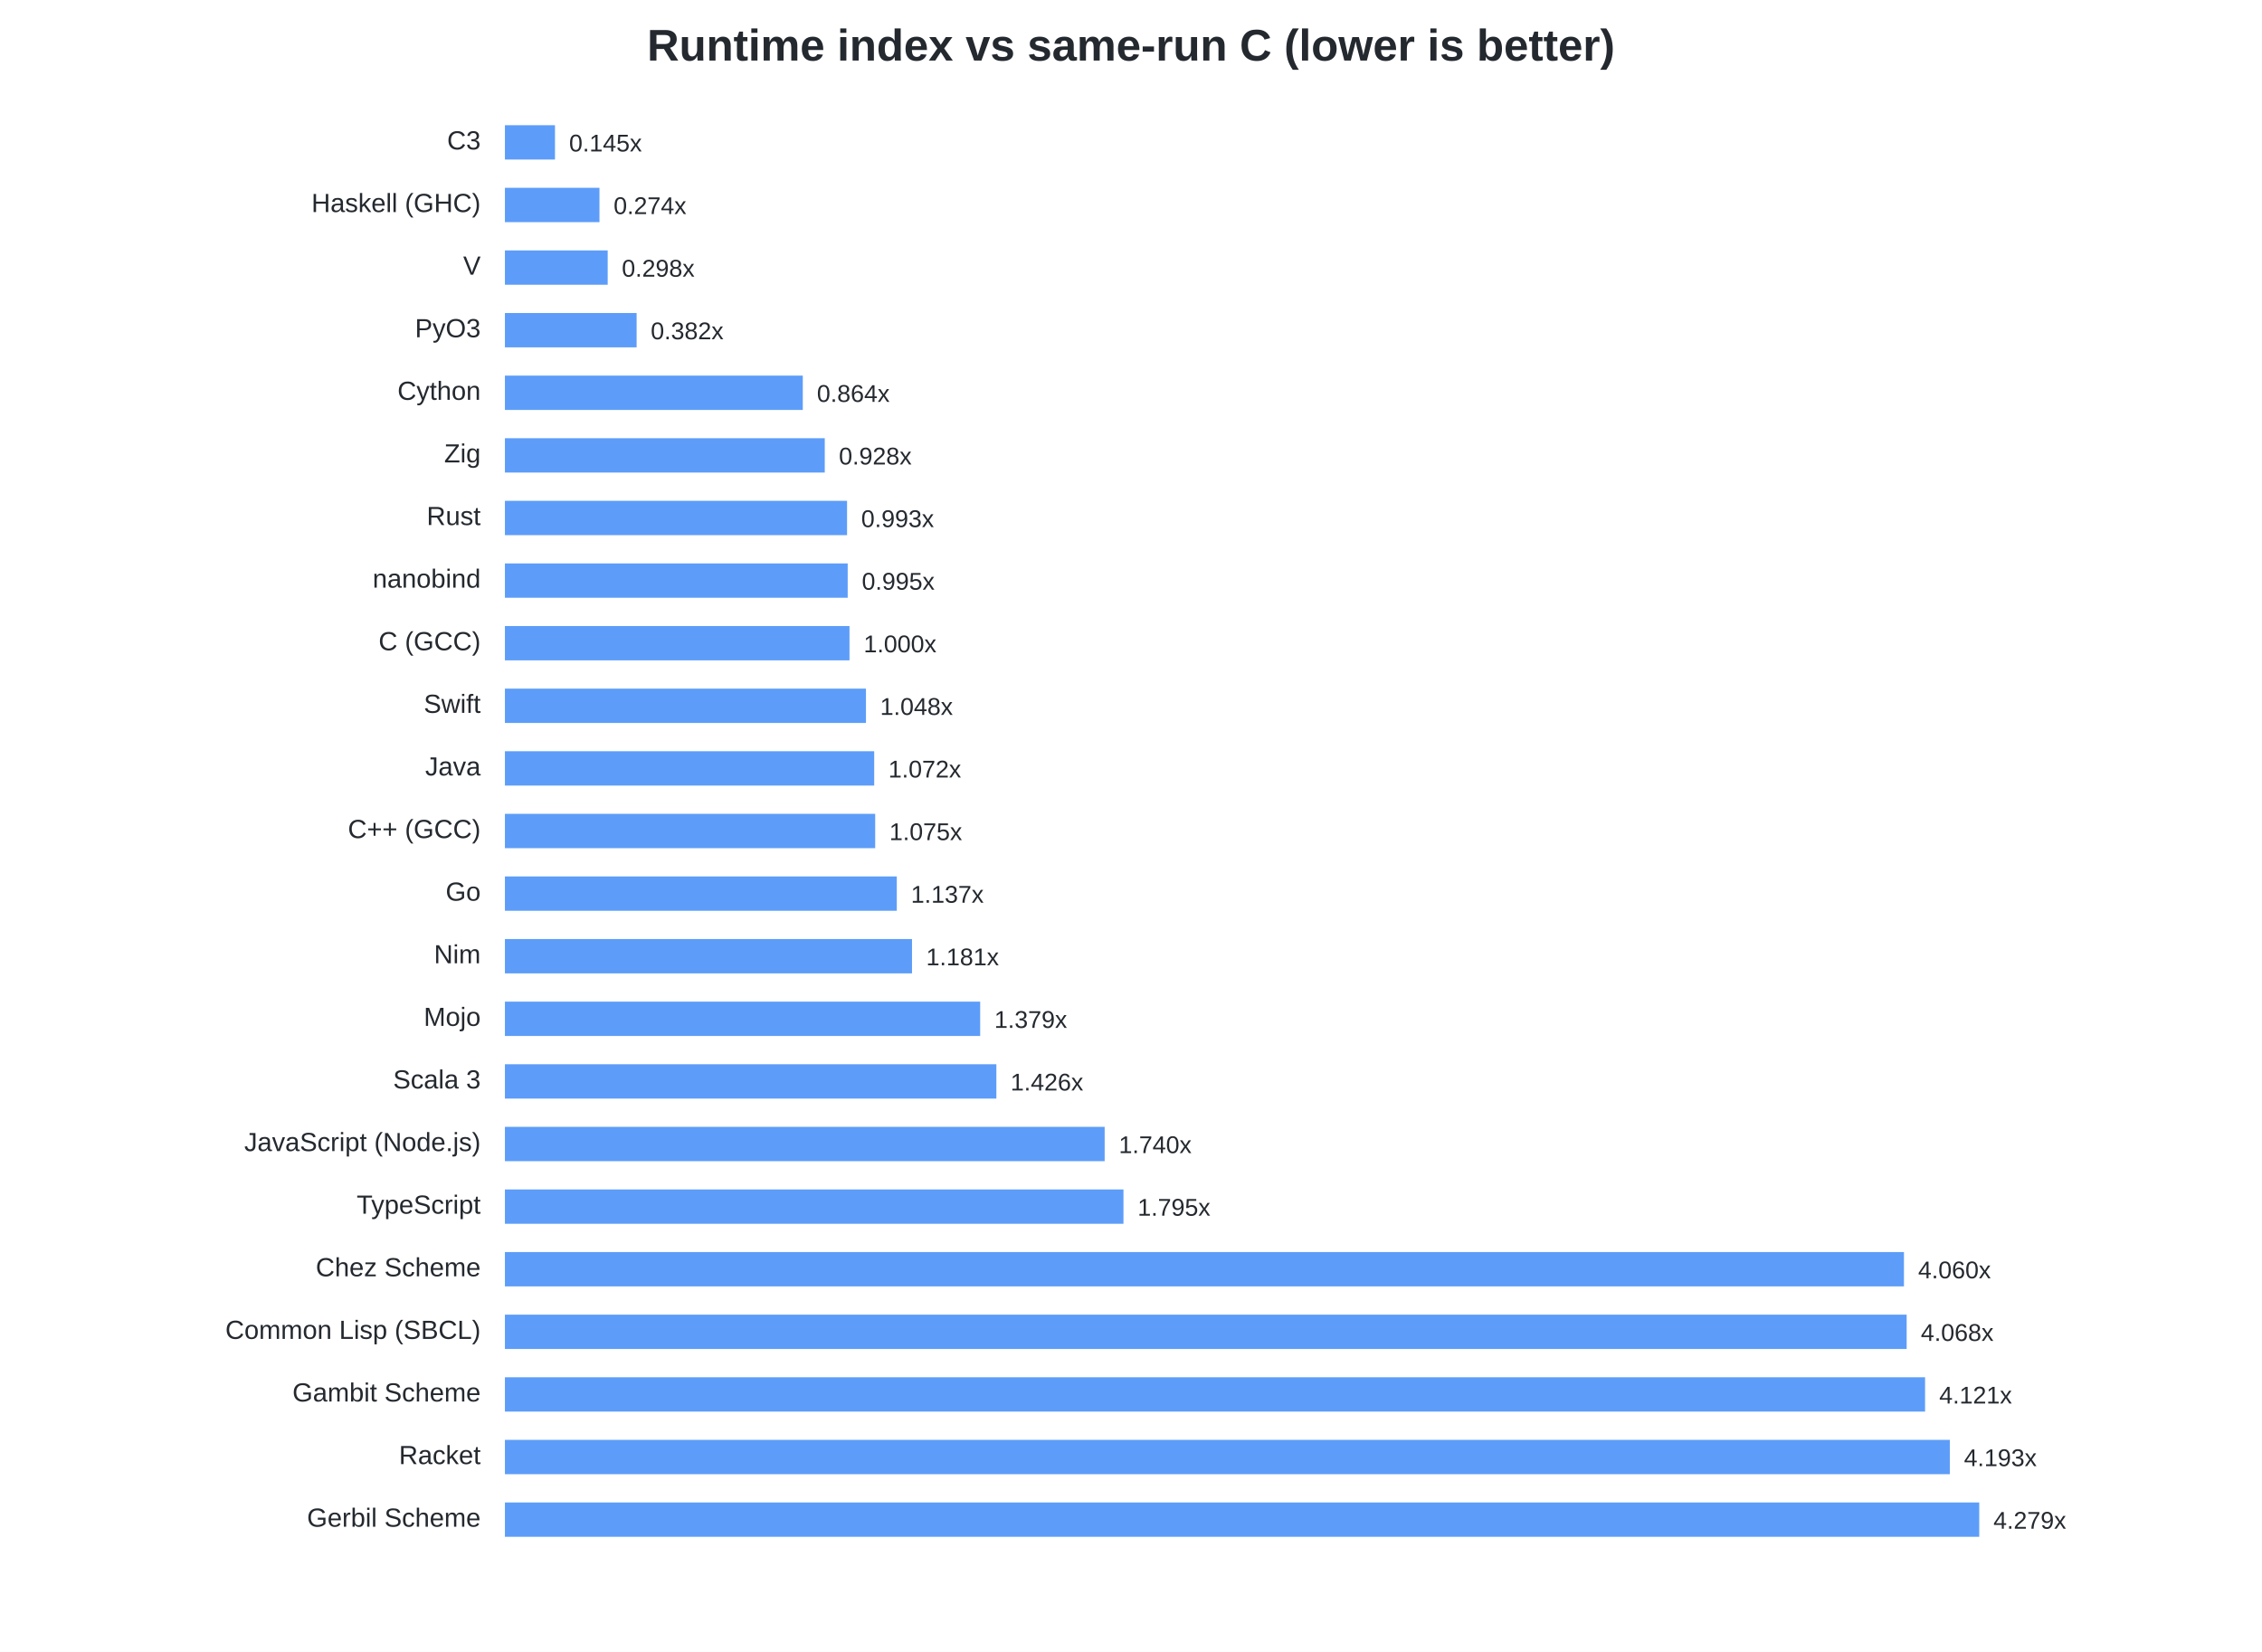
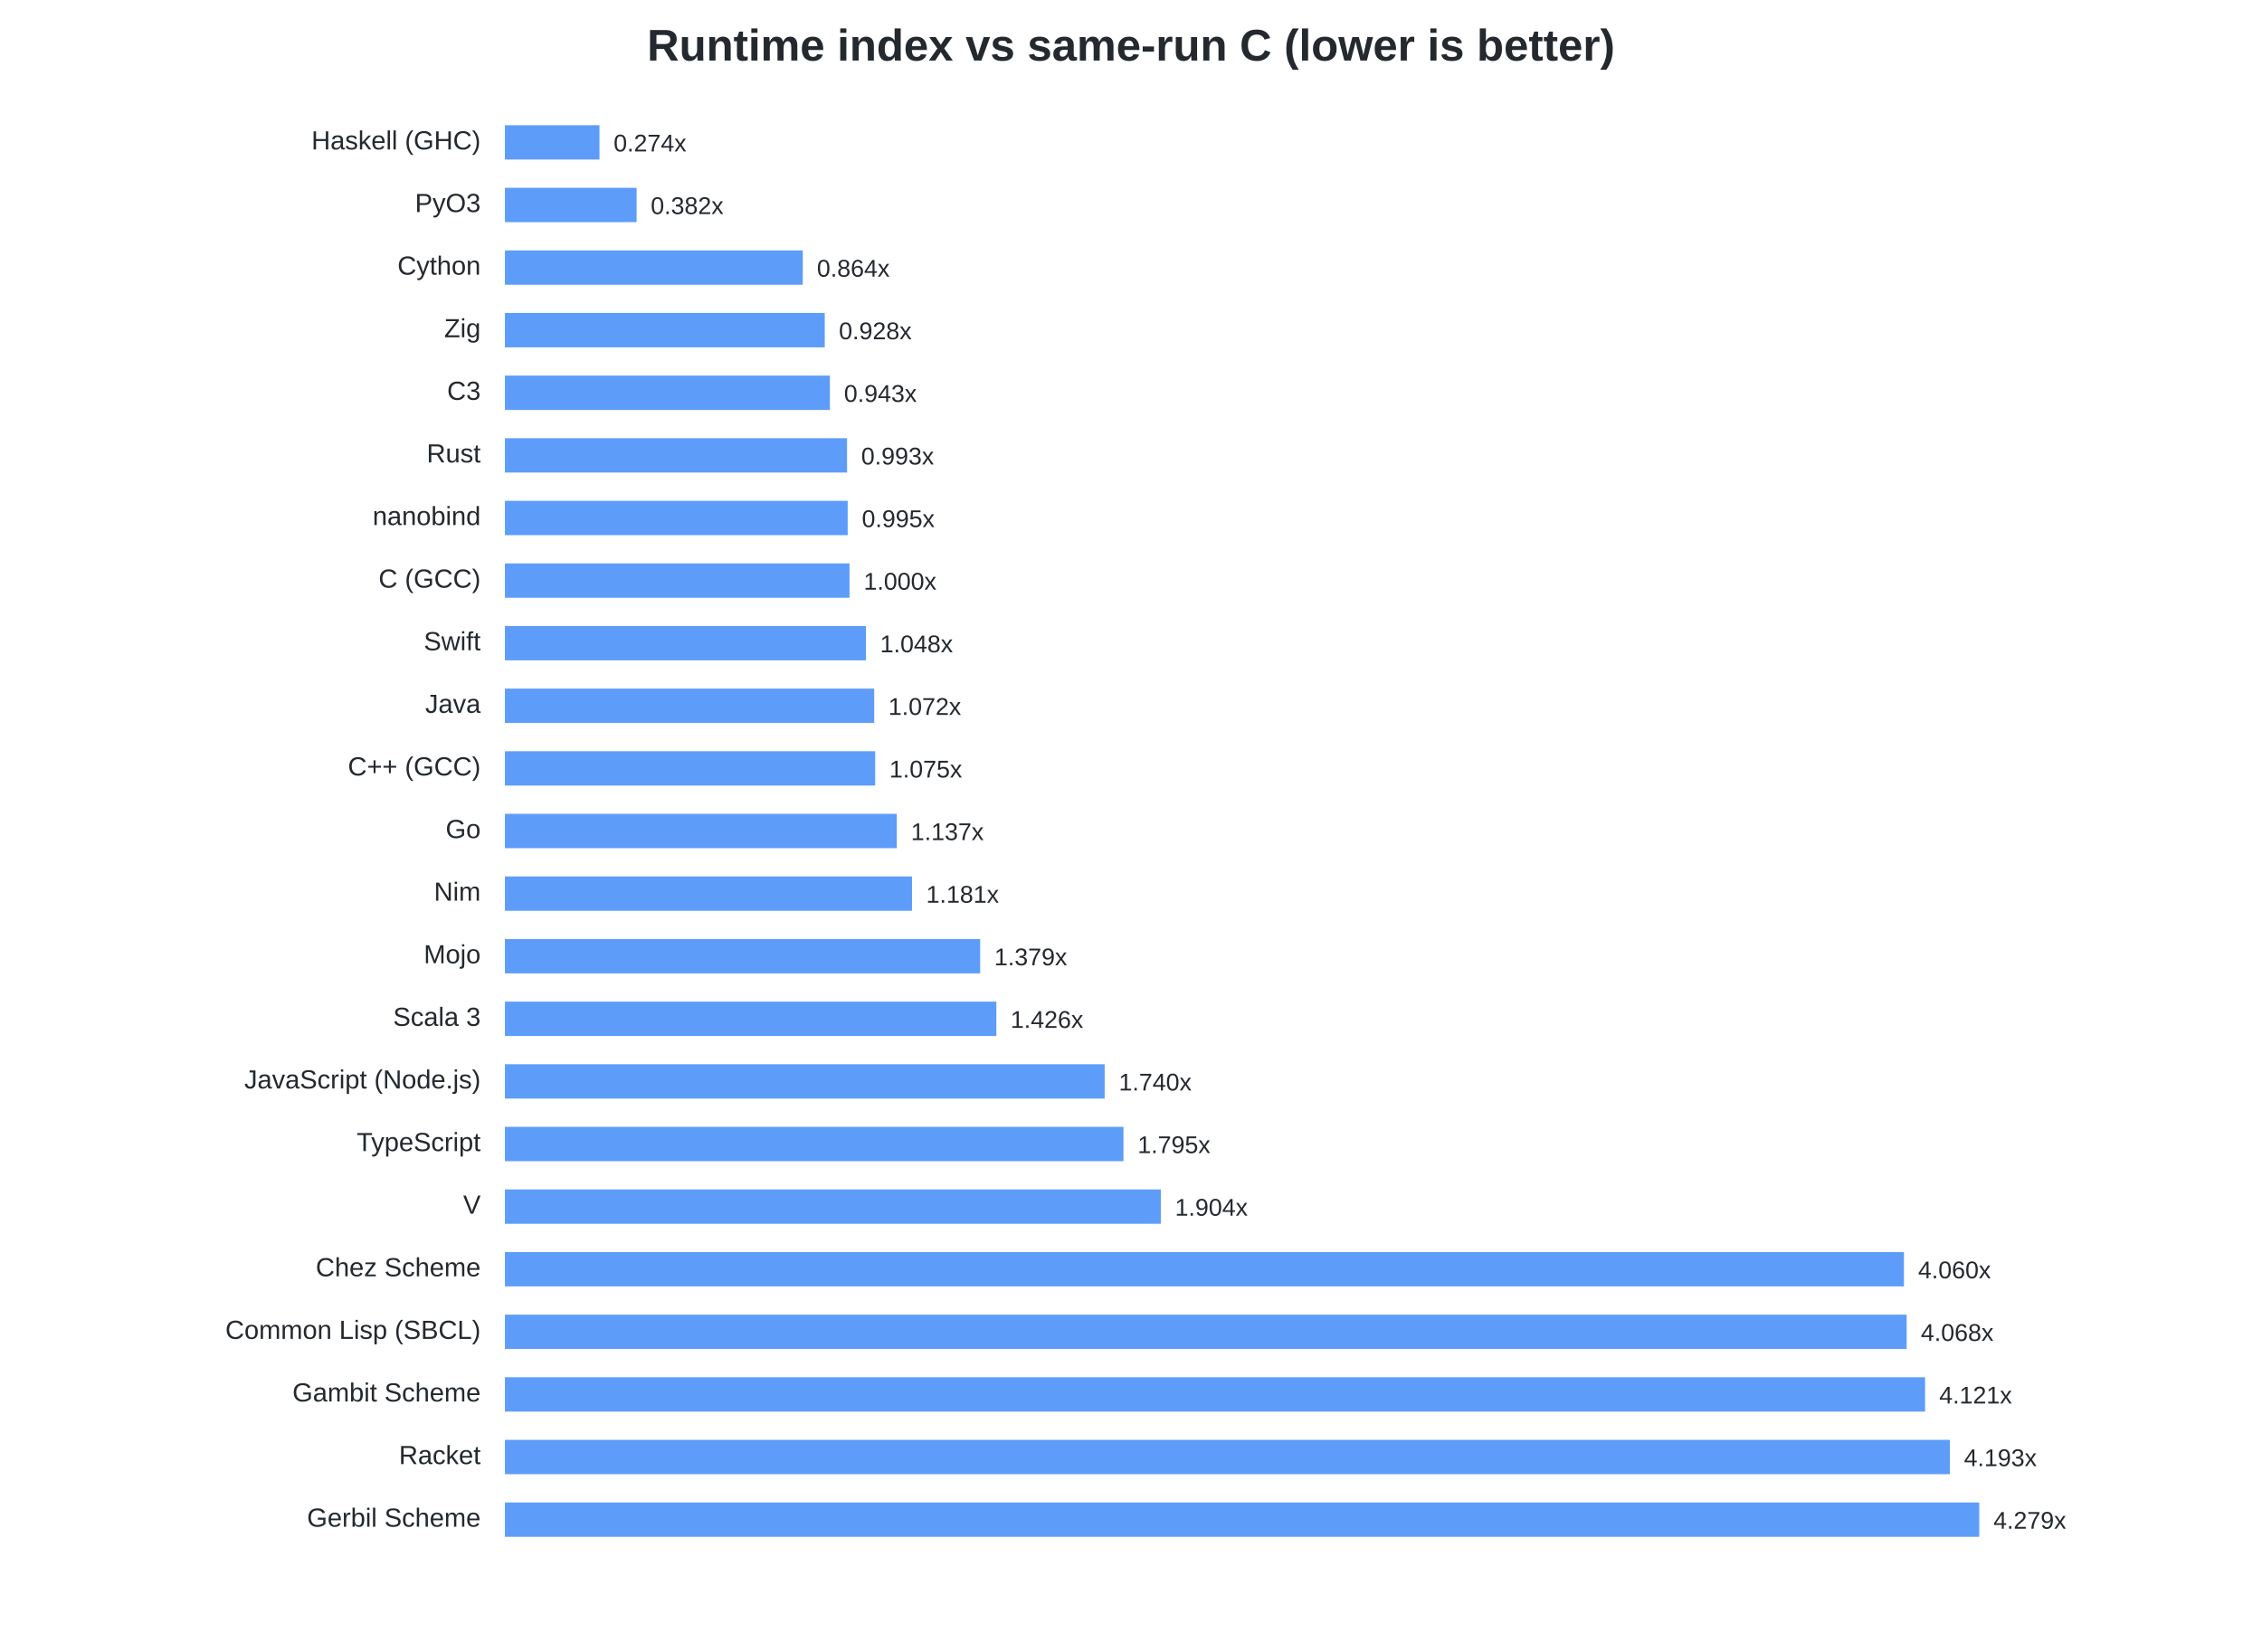
<svg xmlns="http://www.w3.org/2000/svg" width="1120" height="818" viewBox="0 0 1120 818">
  <style>text{font-family:-apple-system,BlinkMacSystemFont,Segoe UI,Arial,sans-serif;fill:#24292f}.t{font-size:22px;font-weight:600}.l{font-size:13px}.v{font-size:12px}</style>
  <rect width="100%" height="100%" fill="white" />
  <text class="t" x="560.0" y="30" text-anchor="middle">Runtime index vs same-run C (lower is better)</text>
-   <text class="l" x="238" y="74" text-anchor="end">C3</text>
-   <rect x="250" y="62" width="24.79" height="17" fill="#2f81f7" opacity=".78" />
-   <text class="v" x="281.79" y="75">0.145x</text>
-   <text class="l" x="238" y="105" text-anchor="end">Haskell (GHC)</text>
-   <rect x="250" y="93" width="46.82" height="17" fill="#2f81f7" opacity=".78" />
-   <text class="v" x="303.82" y="106">0.274x</text>
-   <text class="l" x="238" y="136" text-anchor="end">V</text>
-   <rect x="250" y="124" width="50.89" height="17" fill="#2f81f7" opacity=".78" />
-   <text class="v" x="307.89" y="137">0.298x</text>
-   <text class="l" x="238" y="167" text-anchor="end">PyO3</text>
-   <rect x="250" y="155" width="65.21" height="17" fill="#2f81f7" opacity=".78" />
-   <text class="v" x="322.21" y="168">0.382x</text>
-   <text class="l" x="238" y="198" text-anchor="end">Cython</text>
-   <rect x="250" y="186" width="147.49" height="17" fill="#2f81f7" opacity=".78" />
-   <text class="v" x="404.49" y="199">0.864x</text>
-   <text class="l" x="238" y="229" text-anchor="end">Zig</text>
-   <rect x="250" y="217" width="158.37" height="17" fill="#2f81f7" opacity=".78" />
-   <text class="v" x="415.37" y="230">0.928x</text>
-   <text class="l" x="238" y="260" text-anchor="end">Rust</text>
-   <rect x="250" y="248" width="169.41" height="17" fill="#2f81f7" opacity=".78" />
-   <text class="v" x="426.41" y="261">0.993x</text>
-   <text class="l" x="238" y="291" text-anchor="end">nanobind</text>
-   <rect x="250" y="279" width="169.73" height="17" fill="#2f81f7" opacity=".78" />
-   <text class="v" x="426.73" y="292">0.995x</text>
-   <text class="l" x="238" y="322" text-anchor="end">C (GCC)</text>
-   <rect x="250" y="310" width="170.62" height="17" fill="#2f81f7" opacity=".78" />
-   <text class="v" x="427.62" y="323">1.000x</text>
-   <text class="l" x="238" y="353" text-anchor="end">Swift</text>
-   <rect x="250" y="341" width="178.77" height="17" fill="#2f81f7" opacity=".78" />
-   <text class="v" x="435.77" y="354">1.048x</text>
-   <text class="l" x="238" y="384" text-anchor="end">Java</text>
-   <rect x="250" y="372" width="182.85" height="17" fill="#2f81f7" opacity=".78" />
-   <text class="v" x="439.85" y="385">1.072x</text>
-   <text class="l" x="238" y="415" text-anchor="end">C++ (GCC)</text>
-   <rect x="250" y="403" width="183.34" height="17" fill="#2f81f7" opacity=".78" />
-   <text class="v" x="440.34" y="416">1.075x</text>
-   <text class="l" x="238" y="446" text-anchor="end">Go</text>
-   <rect x="250" y="434" width="194.04" height="17" fill="#2f81f7" opacity=".78" />
-   <text class="v" x="451.04" y="447">1.137x</text>
-   <text class="l" x="238" y="477" text-anchor="end">Nim</text>
-   <rect x="250" y="465" width="201.57" height="17" fill="#2f81f7" opacity=".78" />
-   <text class="v" x="458.57" y="478">1.181x</text>
-   <text class="l" x="238" y="508" text-anchor="end">Mojo</text>
-   <rect x="250" y="496" width="235.32" height="17" fill="#2f81f7" opacity=".78" />
-   <text class="v" x="492.32" y="509">1.379x</text>
-   <text class="l" x="238" y="539" text-anchor="end">Scala 3</text>
-   <rect x="250" y="527" width="243.34" height="17" fill="#2f81f7" opacity=".78" />
-   <text class="v" x="500.34" y="540">1.426x</text>
-   <text class="l" x="238" y="570" text-anchor="end">JavaScript (Node.js)</text>
-   <rect x="250" y="558" width="296.96" height="17" fill="#2f81f7" opacity=".78" />
-   <text class="v" x="553.96" y="571">1.740x</text>
-   <text class="l" x="238" y="601" text-anchor="end">TypeScript</text>
-   <rect x="250" y="589" width="306.27" height="17" fill="#2f81f7" opacity=".78" />
-   <text class="v" x="563.27" y="602">1.795x</text>
+   <text class="l" x="238" y="74" text-anchor="end">Haskell (GHC)</text>
+   <rect x="250" y="62" width="46.82" height="17" fill="#2f81f7" opacity=".78" />
+   <text class="v" x="303.82" y="75">0.274x</text>
+   <text class="l" x="238" y="105" text-anchor="end">PyO3</text>
+   <rect x="250" y="93" width="65.21" height="17" fill="#2f81f7" opacity=".78" />
+   <text class="v" x="322.21" y="106">0.382x</text>
+   <text class="l" x="238" y="136" text-anchor="end">Cython</text>
+   <rect x="250" y="124" width="147.49" height="17" fill="#2f81f7" opacity=".78" />
+   <text class="v" x="404.49" y="137">0.864x</text>
+   <text class="l" x="238" y="167" text-anchor="end">Zig</text>
+   <rect x="250" y="155" width="158.37" height="17" fill="#2f81f7" opacity=".78" />
+   <text class="v" x="415.37" y="168">0.928x</text>
+   <text class="l" x="238" y="198" text-anchor="end">C3</text>
+   <rect x="250" y="186" width="160.91" height="17" fill="#2f81f7" opacity=".78" />
+   <text class="v" x="417.91" y="199">0.943x</text>
+   <text class="l" x="238" y="229" text-anchor="end">Rust</text>
+   <rect x="250" y="217" width="169.41" height="17" fill="#2f81f7" opacity=".78" />
+   <text class="v" x="426.41" y="230">0.993x</text>
+   <text class="l" x="238" y="260" text-anchor="end">nanobind</text>
+   <rect x="250" y="248" width="169.73" height="17" fill="#2f81f7" opacity=".78" />
+   <text class="v" x="426.73" y="261">0.995x</text>
+   <text class="l" x="238" y="291" text-anchor="end">C (GCC)</text>
+   <rect x="250" y="279" width="170.62" height="17" fill="#2f81f7" opacity=".78" />
+   <text class="v" x="427.62" y="292">1.000x</text>
+   <text class="l" x="238" y="322" text-anchor="end">Swift</text>
+   <rect x="250" y="310" width="178.77" height="17" fill="#2f81f7" opacity=".78" />
+   <text class="v" x="435.77" y="323">1.048x</text>
+   <text class="l" x="238" y="353" text-anchor="end">Java</text>
+   <rect x="250" y="341" width="182.85" height="17" fill="#2f81f7" opacity=".78" />
+   <text class="v" x="439.85" y="354">1.072x</text>
+   <text class="l" x="238" y="384" text-anchor="end">C++ (GCC)</text>
+   <rect x="250" y="372" width="183.34" height="17" fill="#2f81f7" opacity=".78" />
+   <text class="v" x="440.34" y="385">1.075x</text>
+   <text class="l" x="238" y="415" text-anchor="end">Go</text>
+   <rect x="250" y="403" width="194.04" height="17" fill="#2f81f7" opacity=".78" />
+   <text class="v" x="451.04" y="416">1.137x</text>
+   <text class="l" x="238" y="446" text-anchor="end">Nim</text>
+   <rect x="250" y="434" width="201.57" height="17" fill="#2f81f7" opacity=".78" />
+   <text class="v" x="458.57" y="447">1.181x</text>
+   <text class="l" x="238" y="477" text-anchor="end">Mojo</text>
+   <rect x="250" y="465" width="235.32" height="17" fill="#2f81f7" opacity=".78" />
+   <text class="v" x="492.32" y="478">1.379x</text>
+   <text class="l" x="238" y="508" text-anchor="end">Scala 3</text>
+   <rect x="250" y="496" width="243.34" height="17" fill="#2f81f7" opacity=".78" />
+   <text class="v" x="500.34" y="509">1.426x</text>
+   <text class="l" x="238" y="539" text-anchor="end">JavaScript (Node.js)</text>
+   <rect x="250" y="527" width="296.96" height="17" fill="#2f81f7" opacity=".78" />
+   <text class="v" x="553.96" y="540">1.740x</text>
+   <text class="l" x="238" y="570" text-anchor="end">TypeScript</text>
+   <rect x="250" y="558" width="306.27" height="17" fill="#2f81f7" opacity=".78" />
+   <text class="v" x="563.27" y="571">1.795x</text>
+   <text class="l" x="238" y="601" text-anchor="end">V</text>
+   <rect x="250" y="589" width="324.77" height="17" fill="#2f81f7" opacity=".78" />
+   <text class="v" x="581.77" y="602">1.904x</text>
  <text class="l" x="238" y="632" text-anchor="end">Chez Scheme</text>
  <rect x="250" y="620" width="692.72" height="17" fill="#2f81f7" opacity=".78" />
  <text class="v" x="949.72" y="633">4.060x</text>
  <text class="l" x="238" y="663" text-anchor="end">Common Lisp (SBCL)</text>
  <rect x="250" y="651" width="694.06" height="17" fill="#2f81f7" opacity=".78" />
  <text class="v" x="951.06" y="664">4.068x</text>
  <text class="l" x="238" y="694" text-anchor="end">Gambit Scheme</text>
  <rect x="250" y="682" width="703.17" height="17" fill="#2f81f7" opacity=".78" />
  <text class="v" x="960.17" y="695">4.121x</text>
  <text class="l" x="238" y="725" text-anchor="end">Racket</text>
  <rect x="250" y="713" width="715.43" height="17" fill="#2f81f7" opacity=".78" />
  <text class="v" x="972.43" y="726">4.193x</text>
  <text class="l" x="238" y="756" text-anchor="end">Gerbil Scheme</text>
  <rect x="250" y="744" width="730.00" height="17" fill="#2f81f7" opacity=".78" />
  <text class="v" x="987.00" y="757">4.279x</text>
</svg>
